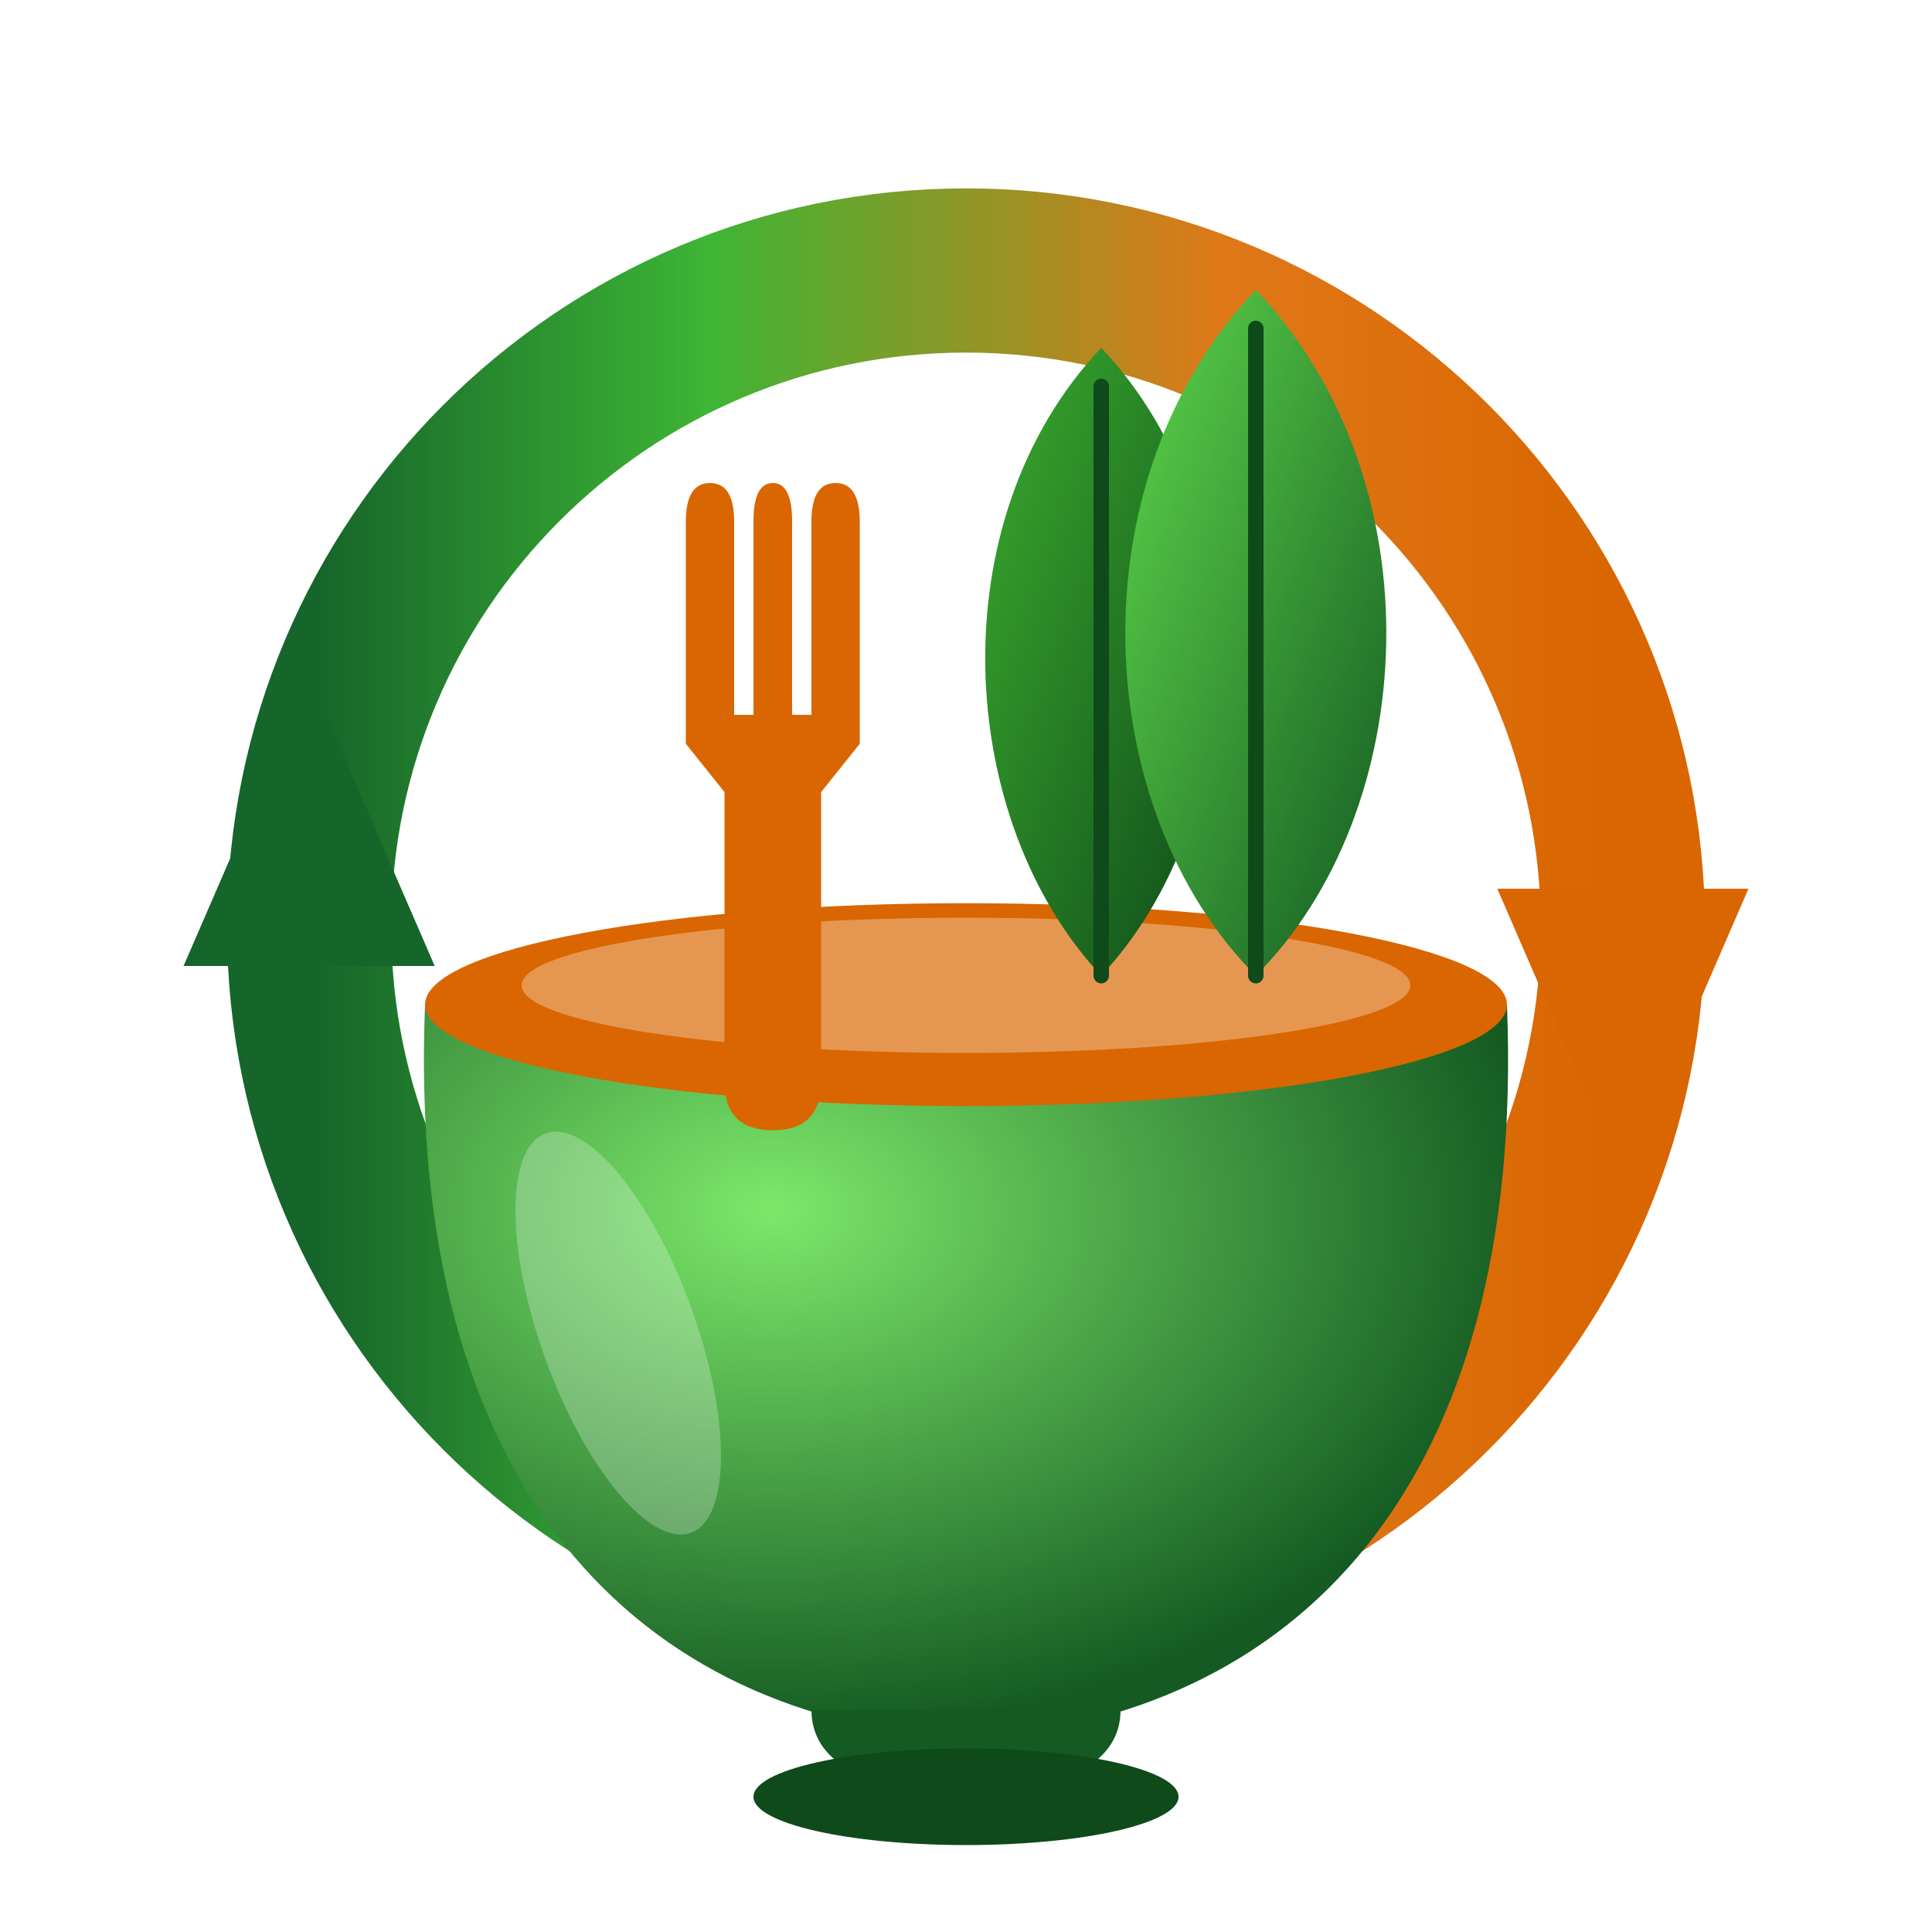
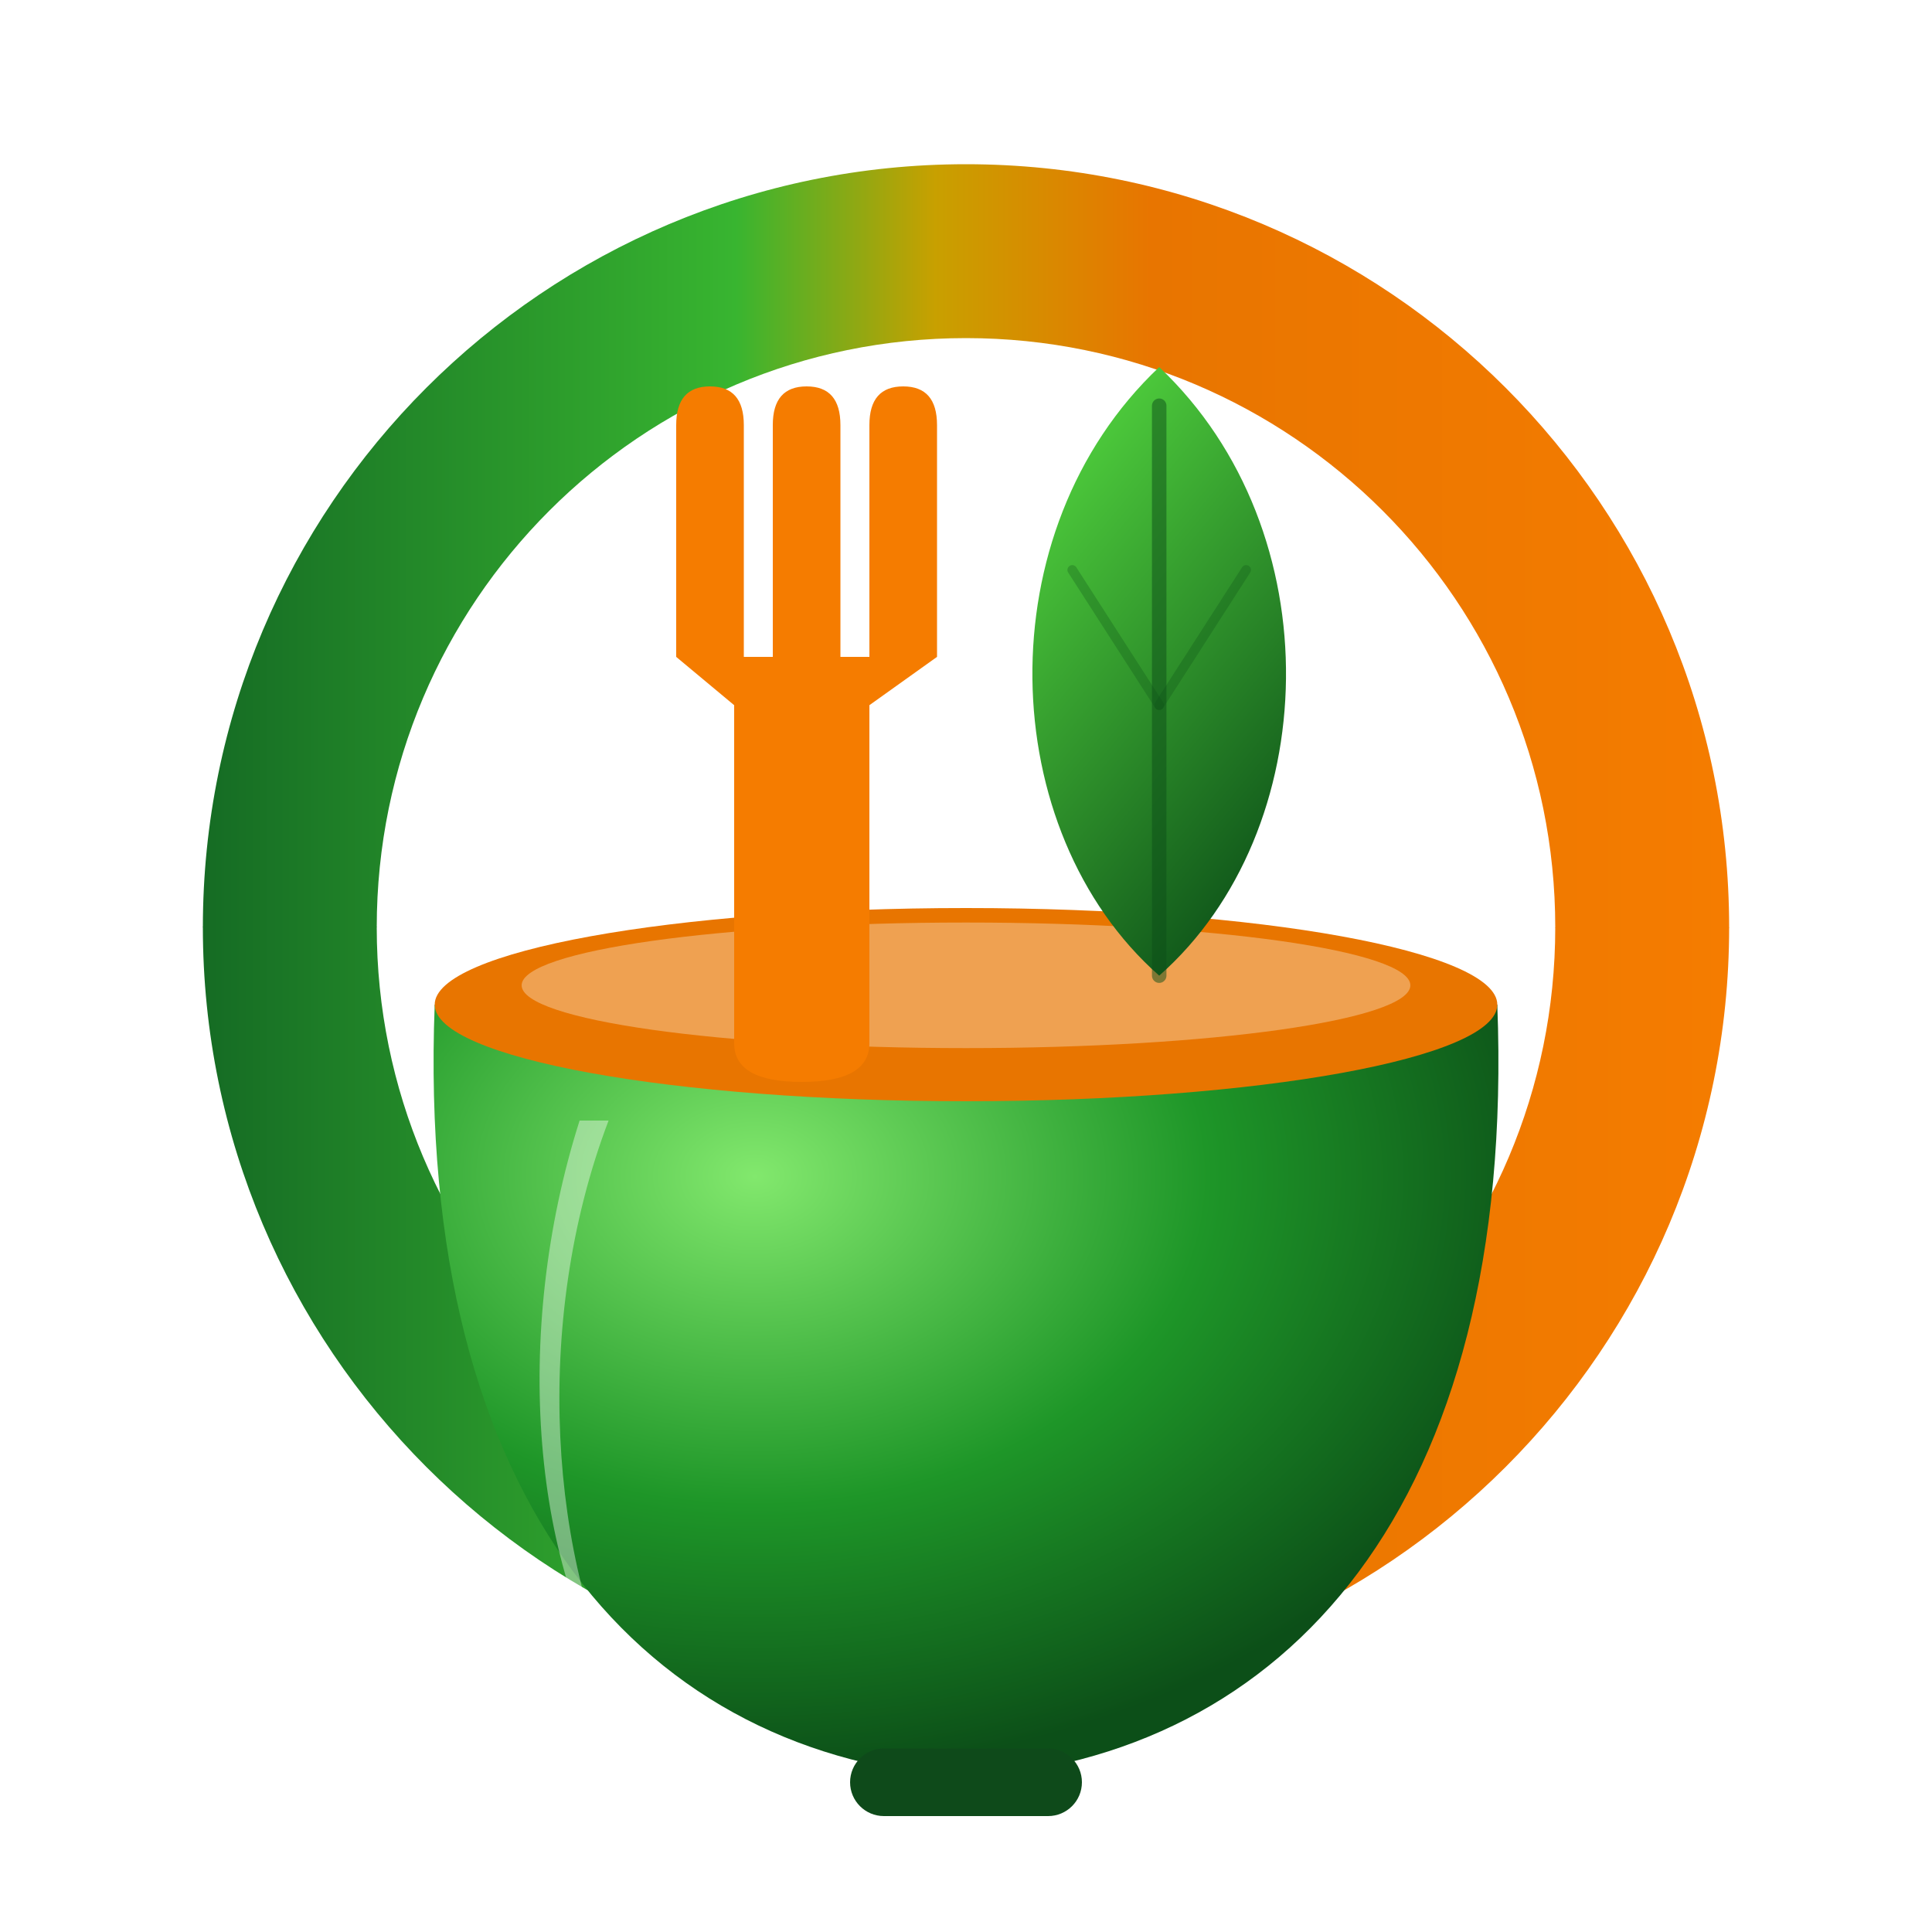
<svg xmlns="http://www.w3.org/2000/svg" viewBox="0 0 200 200">
  <defs>
-     <linearGradient id="arc" x1="0%" y1="0%" x2="100%" y2="0%">
-       <stop offset="0%" stop-color="#16652a" />
-       <stop offset="30%" stop-color="#3db535" />
-       <stop offset="70%" stop-color="#e07818" />
-       <stop offset="100%" stop-color="#d96600" />
+     <linearGradient id="ag" x1="0%" y1="0%" x2="100%" y2="0%">
+       <stop offset="0%" stop-color="#156b24" />
+       <stop offset="35%" stop-color="#38b530" />
+       <stop offset="48%" stop-color="#c8a000" />
+       <stop offset="62%" stop-color="#e87500" />
+       <stop offset="100%" stop-color="#f57c00" />
    </linearGradient>
-     <radialGradient id="bowl" cx="32%" cy="28%" r="72%">
-       <stop offset="0%" stop-color="#7ce86a" />
-       <stop offset="100%" stop-color="#145a22" />
+     <radialGradient id="bg" cx="30%" cy="22%" r="78%">
+       <stop offset="0%" stop-color="#82e86d" />
+       <stop offset="55%" stop-color="#1e9628" />
+       <stop offset="100%" stop-color="#0c4f18" />
    </radialGradient>
-     <linearGradient id="leaf1" x1="0%" y1="0%" x2="100%" y2="100%">
-       <stop offset="0%" stop-color="#5dd64a" />
-       <stop offset="100%" stop-color="#145a22" />
-     </linearGradient>
-     <linearGradient id="leaf2" x1="0%" y1="0%" x2="100%" y2="100%">
-       <stop offset="0%" stop-color="#3aab2e" />
-       <stop offset="100%" stop-color="#0f4a1a" />
+     <linearGradient id="lg" x1="25%" y1="0%" x2="75%" y2="100%">
+       <stop offset="0%" stop-color="#52d43e" />
+       <stop offset="100%" stop-color="#0c4f18" />
    </linearGradient>
  </defs>
-   <path d="M 32,96 A 68,68 0 0,1 168,96" fill="none" stroke="url(#arc)" stroke-width="17" stroke-linecap="butt" />
-   <path d="M 168,96 A 68,68 0 0,1 32,96" fill="none" stroke="url(#arc)" stroke-width="17" stroke-linecap="butt" />
-   <polygon points="32,100  19,100  32,70  45,100" fill="#16652a" />
-   <polygon points="168,92  155,92  168,122  181,92" fill="#d96600" />
-   <path d="M 44,104            C 42,154  66,178 100,180            C 134,178 158,154 156,104 Z" fill="url(#bowl)" />
-   <ellipse cx="64" cy="138" rx="8" ry="22" fill="rgba(255,255,255,0.25)" transform="rotate(-20,64,138)" />
-   <ellipse cx="100" cy="104" rx="56" ry="10.5" fill="#d96600" />
-   <ellipse cx="100" cy="102" rx="46" ry="7" fill="rgba(255,255,255,0.32)" />
-   <path d="M 84,177 Q 84,185 100,186 Q 116,185 116,177 Z" fill="#145a22" />
-   <ellipse cx="100" cy="186" rx="22" ry="5" fill="#0f4a1a" />
-   <path d="     M 85,112  Q 85,117 80,117  Q 75,117 75,112     L 75,82   L 71,77     L 71,54   Q 71,50 73.5,50  Q 76,50 76,54     L 76,74   L 78,74  L 78,54     Q 78,50 80,50  Q 82,50 82,54     L 82,74   L 84,74  L 84,54     Q 84,50 86.5,50  Q 89,50 89,54     L 89,77   L 85,82     Z" fill="#d96600" />
-   <path d="M 114,101            C 99,85  97,54  114,36            C 131,54 129,85  114,101 Z" fill="url(#leaf2)" />
-   <line x1="114" y1="101" x2="114" y2="40" stroke="#0f4a1a" stroke-width="1.6" stroke-linecap="round" />
-   <path d="M 130,101            C 113,84  111,50  130,30            C 149,50 147,84  130,101 Z" fill="url(#leaf1)" />
-   <line x1="130" y1="101" x2="130" y2="34" stroke="#0f4a1a" stroke-width="1.6" stroke-linecap="round" />
+   <path d="M 21,96            A 79,79 0 0,1 179,96            L 170,114            L 161,96            A 61,61 0 0,0 39,96            Z" fill="url(#ag)" />
+   <path d="M 179,96            A 79,79 0 0,1 21,96            L 30,78            L 39,96            A 61,61 0 0,0 161,96            Z" fill="url(#ag)" />
+   <path d="M 45,104            C 43,156 67,182 100,184            C 133,182 157,156 155,104 Z" fill="url(#bg)" />
+   <path d="M 60,116 C 53,138 55,163 65,177            C 57,162 55,137 63,116 Z" fill="rgba(255,255,255,0.40)" />
+   <ellipse cx="100" cy="104" rx="55" ry="10" fill="#e87500" />
+   <ellipse cx="100" cy="102" rx="46" ry="6.5" fill="rgba(255,255,255,0.32)" />
+   <rect x="88" y="181" width="24" height="7" rx="3.5" fill="#0e4a1a" />
+   <path d="     M 90,108  Q 90,112 83,112  Q 76,112 76,108     L 76,73     L 70,68     L 70,44   Q 70,40 73.5,40  Q 77,40 77,44     L 77,68   L 80,68     L 80,44   Q 80,40 83.5,40  Q 87,40 87,44     L 87,68   L 90,68     L 90,44   Q 90,40 93.5,40  Q 97,40 97,44     L 97,68     L 90,73     Z" fill="#f57c00" />
+   <path d="M 120,101            C 103,86 102,55 120,38            C 138,55 137,86 120,101 Z" fill="url(#lg)" />
+   <line x1="120" y1="101" x2="120" y2="42" stroke="rgba(12,79,24,0.50)" stroke-width="1.5" stroke-linecap="round" />
+   <line x1="120" y1="73" x2="111" y2="59" stroke="rgba(12,79,24,0.28)" stroke-width="1" stroke-linecap="round" />
+   <line x1="120" y1="73" x2="129" y2="59" stroke="rgba(12,79,24,0.28)" stroke-width="1" stroke-linecap="round" />
</svg>
